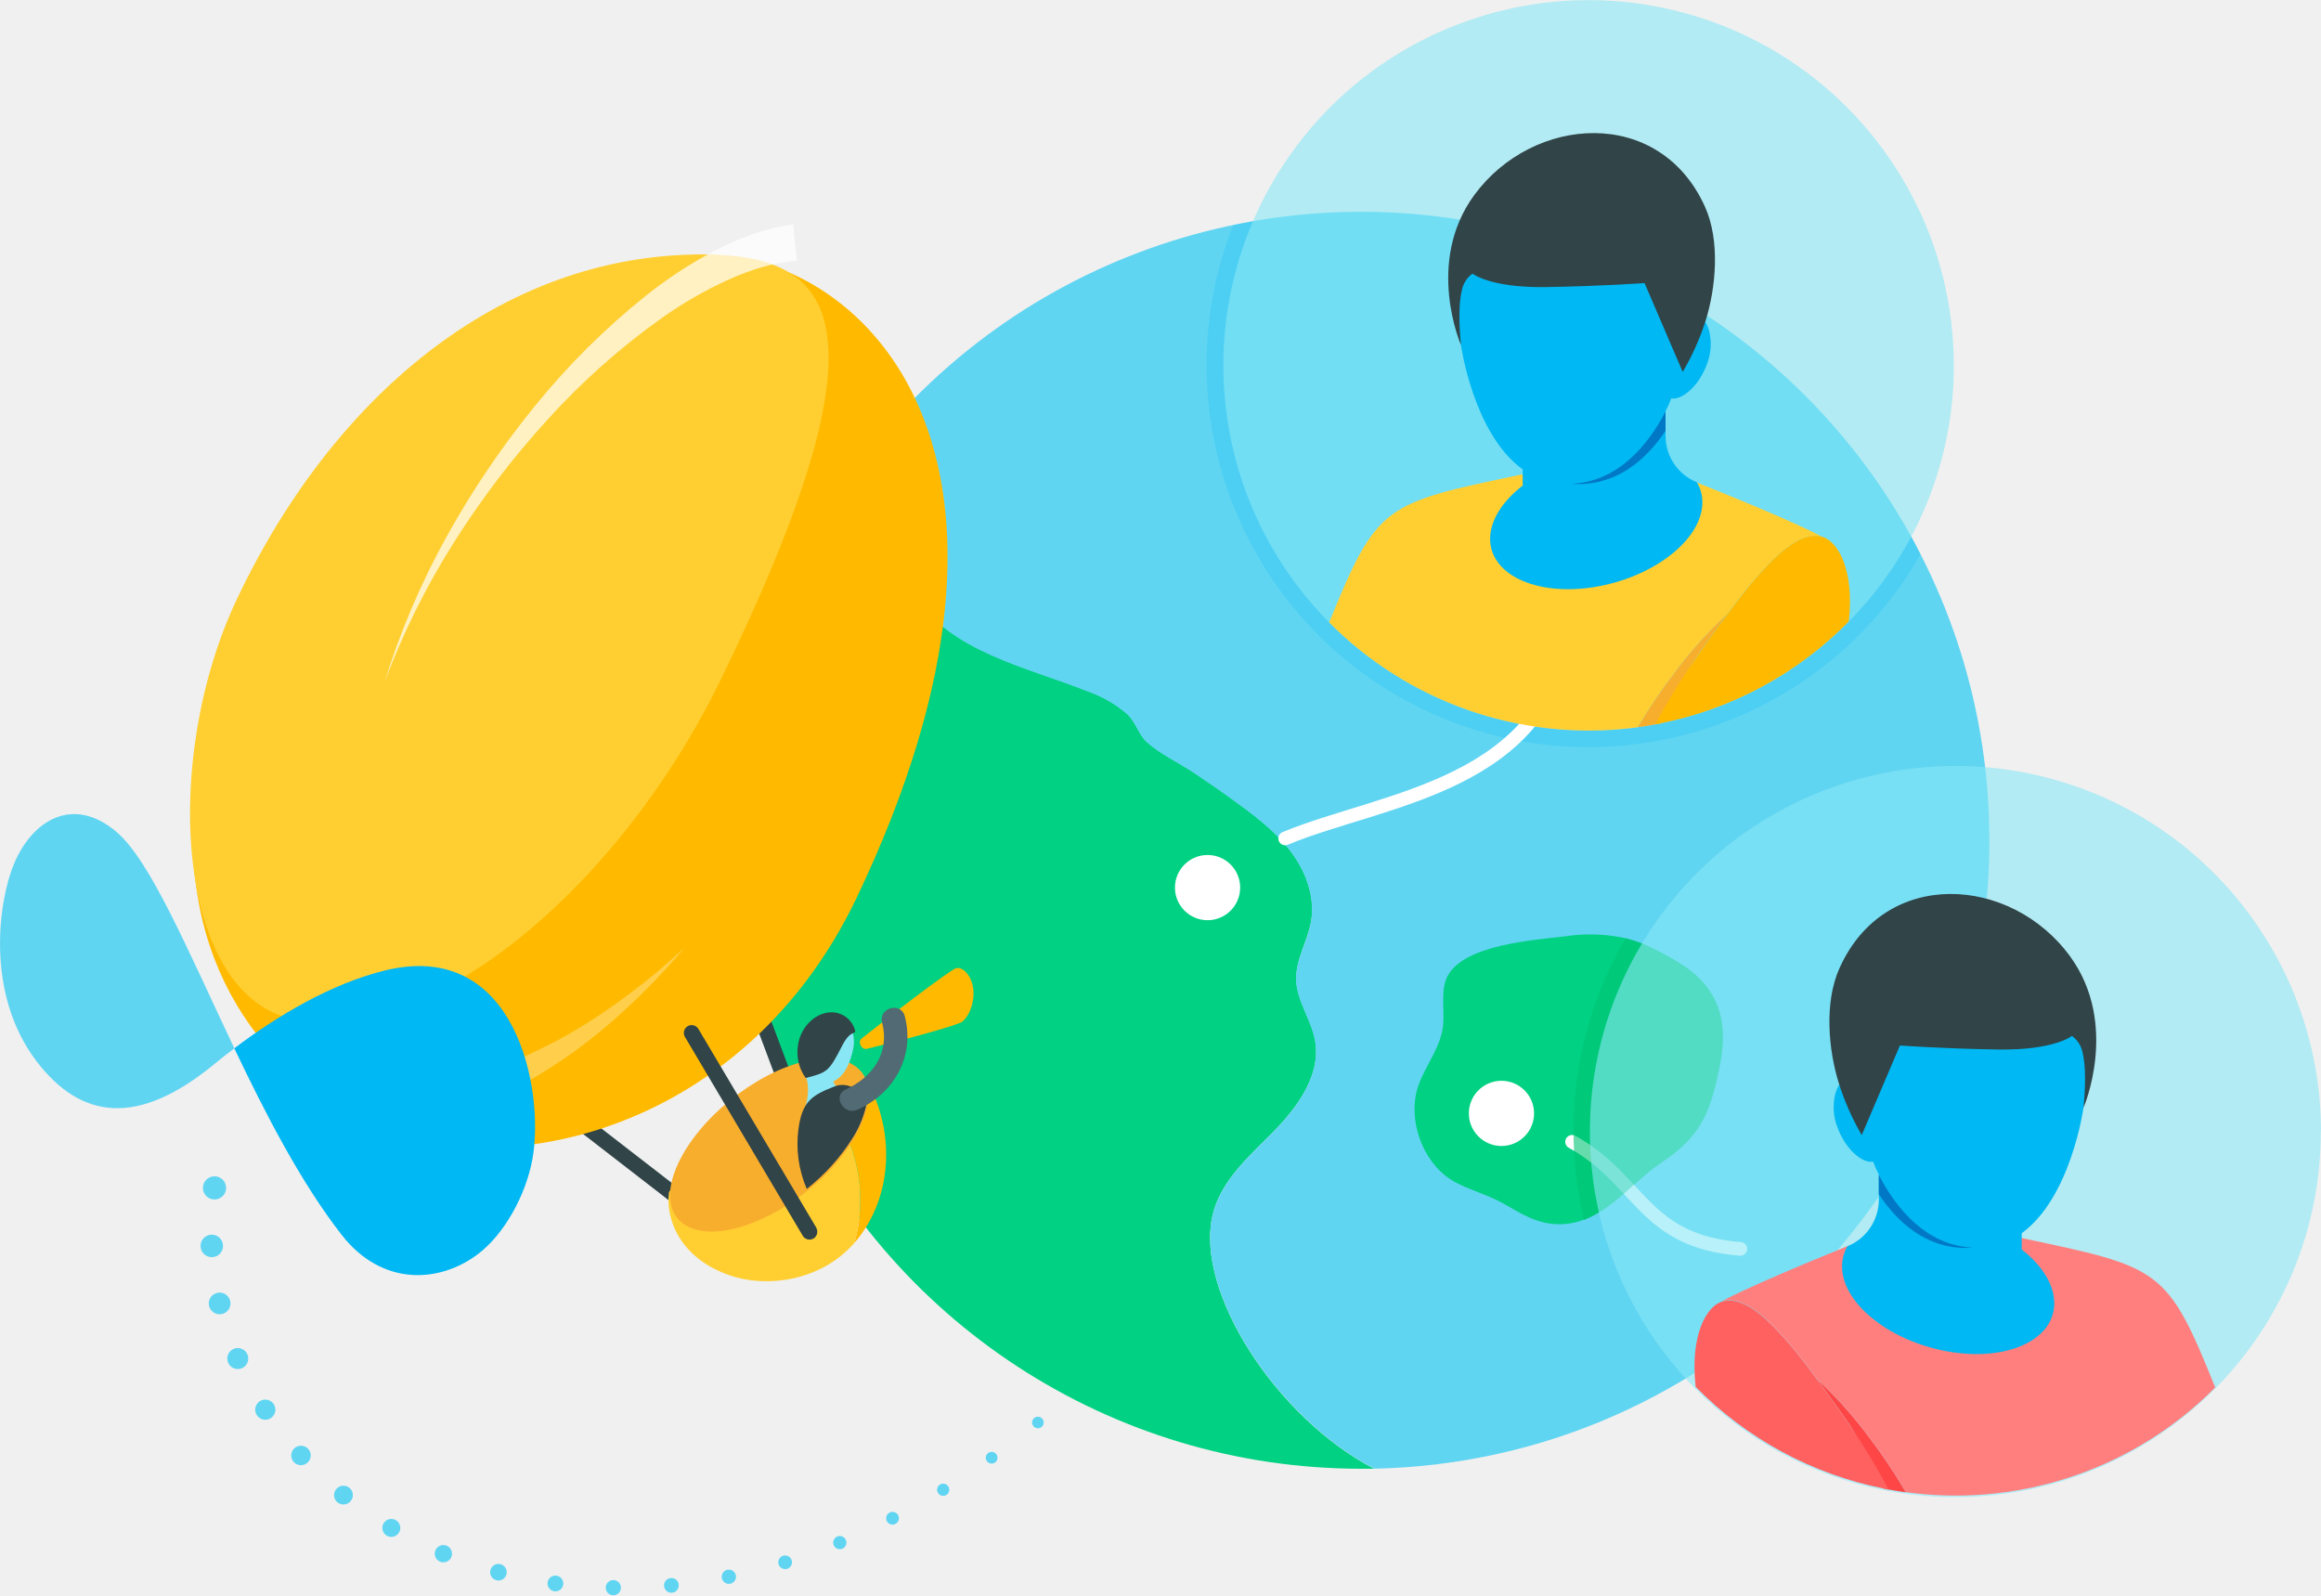
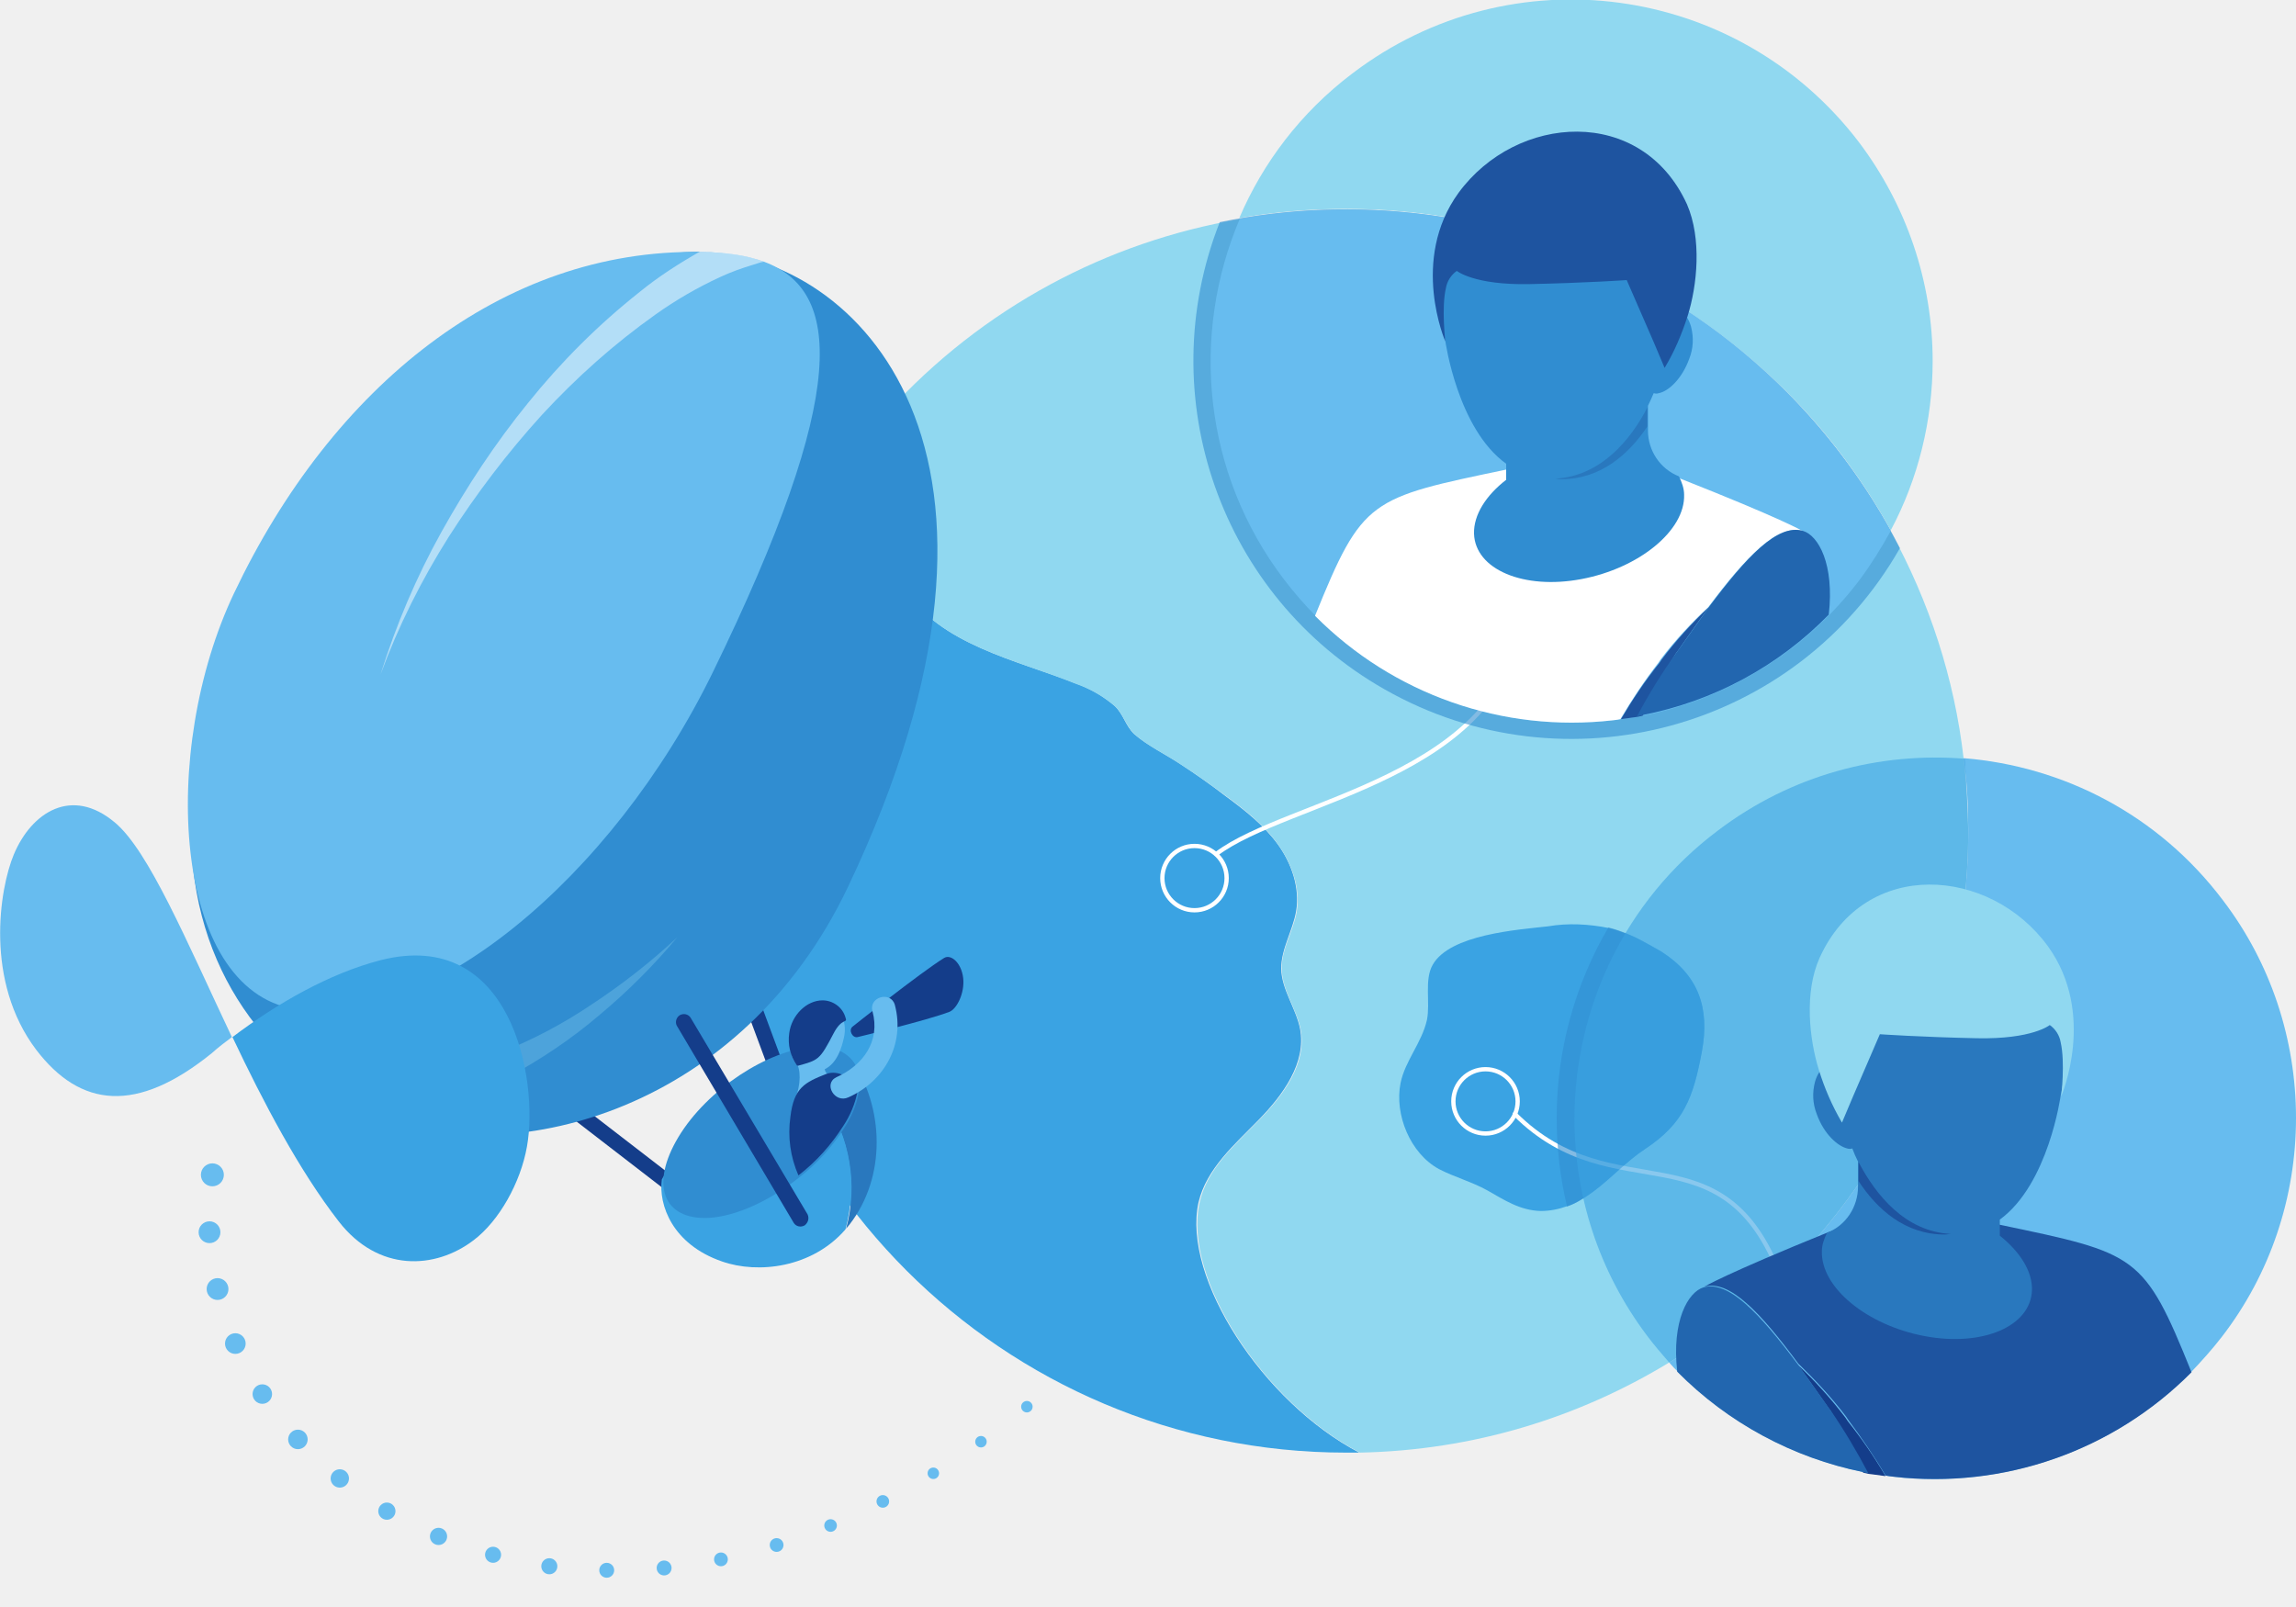
- <svg xmlns="http://www.w3.org/2000/svg" width="400" height="275" viewBox="0 0 400 275">
-   <g fill="none" fill-rule="evenodd">
-     <circle cx="36.97" cy="204.71" r="2" fill="#60D5F2" fill-rule="nonzero" />
-     <circle cx="36.5" cy="214.71" r="1.94" fill="#60D5F2" fill-rule="nonzero" />
-     <circle cx="37.85" cy="224.62" r="1.87" fill="#60D5F2" fill-rule="nonzero" />
-     <circle cx="40.98" cy="234.12" r="1.81" fill="#60D5F2" fill-rule="nonzero" />
-     <circle cx="45.72" cy="242.93" r="1.74" fill="#60D5F2" fill-rule="nonzero" />
-     <circle cx="51.87" cy="250.82" r="1.68" fill="#60D5F2" fill-rule="nonzero" />
-     <circle cx="59.19" cy="257.65" r="1.62" fill="#60D5F2" fill-rule="nonzero" />
-     <circle cx="67.44" cy="263.31" r="1.55" fill="#60D5F2" fill-rule="nonzero" />
-     <circle cx="76.41" cy="267.75" r="1.49" fill="#60D5F2" fill-rule="nonzero" />
-     <circle cx="85.9" cy="270.94" r="1.43" fill="#60D5F2" fill-rule="nonzero" />
-     <circle cx="95.72" cy="272.88" r="1.36" fill="#60D5F2" fill-rule="nonzero" />
-     <circle cx="105.7" cy="273.61" r="1.31" fill="#60D5F2" fill-rule="nonzero" />
-     <circle cx="115.71" cy="273.21" r="1.27" fill="#60D5F2" fill-rule="nonzero" />
-     <circle cx="125.61" cy="271.72" r="1.23" fill="#60D5F2" fill-rule="nonzero" />
-     <circle cx="135.31" cy="269.23" r="1.18" fill="#60D5F2" fill-rule="nonzero" />
-     <circle cx="144.73" cy="265.84" r="1.14" fill="#60D5F2" fill-rule="nonzero" />
-     <circle cx="153.82" cy="261.64" r="1.1" fill="#60D5F2" fill-rule="nonzero" />
-     <circle cx="162.55" cy="256.73" r="1.05" fill="#60D5F2" fill-rule="nonzero" />
-     <circle cx="170.9" cy="251.21" r="1.01" fill="#60D5F2" fill-rule="nonzero" />
-     <circle cx="178.87" cy="245.14" r="1" fill="#60D5F2" fill-rule="nonzero" />
-     <path fill="#00D182" fill-rule="nonzero" d="M236.82 253.11h-2.26c-42.908.004-81.772-25.325-99.093-64.581-17.322-39.256-9.833-85.037 19.093-116.729a25.9 25.9 0 0 1-.25 16.2c-1.8 4.49.85 10.71 3.26 14.5 6.22 9.8 19.59 12.46 29.73 16.53a21.19 21.19 0 0 1 7 4c1.5 1.45 1.91 3.5 3.41 4.86 2.27 2 5.44 3.51 8 5.21 2.56 1.7 5.34 3.63 7.95 5.55 3.35 2.46 6.66 5.07 9.09 8.45 2.43 3.38 3.92 7.6 3.21 11.69-.6 3.4-2.65 6.53-2.56 10 .09 3.68 2.61 6.87 3.26 10.5 1.05 5.91-3 11.47-7.22 15.75-4.22 4.28-9.11 8.51-10.46 14.37-3.1 13.29 11.12 35.04 27.84 43.7z" />
-     <path fill="#60D5F2" fill-rule="nonzero" d="M342.86 144.83c-.008 58.912-47.102 107.014-106 108.27-16.72-8.66-30.94-30.41-27.9-43.64 1.34-5.86 6.24-10.1 10.45-14.37 4.21-4.27 8.26-9.83 7.21-15.74-.65-3.63-3.17-6.82-3.26-10.5-.09-3.46 2-6.58 2.57-10 .71-4.09-.77-8.33-3.2-11.69-2.43-3.36-5.74-6-9.09-8.45a194.837 194.837 0 0 0-7.94-5.55c-2.55-1.7-5.72-3.17-8-5.2-1.51-1.36-1.92-3.41-3.42-4.86a21.07 21.07 0 0 0-7-4c-10.14-4.06-23.5-6.73-29.72-16.53-2.41-3.79-5.06-10-3.26-14.5a25.87 25.87 0 0 0 .25-16.23c30.125-33.046 77.466-44.175 119.16-28.011 41.693 16.164 69.162 56.294 69.14 101.011l.01-.01z" />
-     <path fill="#00D182" fill-rule="nonzero" d="M296.47 183.2c-1.53 8-3.14 12.5-9.94 17-3.17 2.08-5.91 5.08-9 7.39a21.2 21.2 0 0 1-2.08 1.41 15.45 15.45 0 0 1-2.47 1.22h-.11a11.72 11.72 0 0 1-4.45.75c-3.64-.09-6.3-1.85-9.34-3.57-2.71-1.53-5.7-2.26-8.39-3.73-5-2.73-7.77-9.46-6.68-15 .76-3.91 3.71-7 4.55-11 .62-3-.53-7 1-9.62 3-5.28 14.82-6.05 20.09-6.68a28.37 28.37 0 0 1 10.56.33l.38.1c.812.219 1.61.486 2.39.8.62.24 1.25.52 1.89.84 1.37.66 2.81 1.46 4.39 2.41 6.68 4.02 8.66 9.71 7.21 17.35z" />
-     <path fill="#314448" fill-rule="nonzero" d="M123.17 209.58l-22.27-17.23c-1.36-1.05-3.28.85-1.91 1.91l22.27 17.23c1.36 1.05 3.28-.85 1.91-1.91zM136.3 185l-3.63-9.68c-.6-1.61-3.22-.91-2.61.72l3.63 9.68c.6 1.61 3.22.91 2.61-.72z" />
-     <path fill="#FFBA00" fill-rule="nonzero" d="M147.35 214.07l-.08.09a27.16 27.16 0 0 0-3.71-22.61c-3.3-4.93-13.43-.5-22.2 6 8.84-9 23.62-18.27 27.4-12.34 5.56 8.79 5.42 20.87-1.41 28.86z" />
-     <path fill="#FFCF32" fill-rule="nonzero" d="M147.27 214.16c-5.78 6.66-15.17 7.82-21.49 5.63-8.74-3-11.09-9.86-10.49-14.31a32.37 32.37 0 0 1 6.07-7.92c8.77-6.52 18.89-10.94 22.2-6a27.16 27.16 0 0 1 3.71 22.6z" />
-     <path fill="#F8AE2D" fill-rule="nonzero" d="M149.56 190.37a17.89 17.89 0 0 1-2.52 6.14 34.85 34.85 0 0 1-7.81 8.62c-5 4-10.9 6.8-15.81 7.08-8 .45-10.34-5.84-5.27-14.07s15.64-15.25 23.62-15.7c5.83-.32 8.66 2.94 7.79 7.93z" />
-     <path fill="#FFBA00" fill-rule="nonzero" d="M147.68 154.62c-20.7 43.47-67.55 50.91-89.46 36.46C39.5 178.74 27.7 157 35.92 123.92c9.69-38.95 52-80.85 86.7-80 26.04.56 61.59 33.97 25.06 110.7z" />
-     <path fill="#FFCF32" fill-rule="nonzero" d="M124.23 117.08c-17.57 36.09-49.86 62.54-72.89 58.72-21.21-3.52-23.63-44.95-10.52-72.55C58 67 87.87 43.07 122.62 43.87c22.04.51 30.71 13.43 1.61 73.21z" />
-     <path fill="#FFF" fill-rule="nonzero" d="M137.33 44.94a31.45 31.45 0 0 0-6 1.09 45.39 45.39 0 0 0-5.92 2.22 70.3 70.3 0 0 0-11.25 6.47 121.59 121.59 0 0 0-19.75 17.54 150.49 150.49 0 0 0-16.19 21.22 131.16 131.16 0 0 0-11.92 24 132 132 0 0 1 10.56-24.8A152.84 152.84 0 0 1 92 70.2a125.47 125.47 0 0 1 19.36-19.28A75.38 75.38 0 0 1 123 43.29a51.08 51.08 0 0 1 6.53-2.89 37.45 37.45 0 0 1 7.18-1.74l.62 6.28z" opacity=".7" />
-     <path fill="#FFF" fill-rule="nonzero" d="M51.24 186.49A58.91 58.91 0 0 0 69 187.66a65.89 65.89 0 0 0 17.72-4.09A83.93 83.93 0 0 0 103.2 175a115.17 115.17 0 0 0 14.8-11.71 116.34 116.34 0 0 1-13.47 13.54 87.31 87.31 0 0 1-16 10.85 71.54 71.54 0 0 1-18.57 6.66 66.81 66.81 0 0 1-20.11 1l1.39-8.85z" opacity=".3" />
-     <path fill="#FFBA00" fill-rule="nonzero" d="M165.4 176.3c-3.87 1.49-16 4.44-16 4.44-.88.25-1.65-1.2-.94-1.75 0 0 11.79-9.37 16-12 1.2-.74 3 .94 3.28 3.51.28 2.57-1.03 5.3-2.34 5.8z" />
-     <path fill="#89E7F5" fill-rule="nonzero" d="M147 180.95c-.82 3.63-2.38 5.85-5.57 5.85-2.55 0-4.15-2.76-3.74-6.08.41-3.32 2.91-6 5.57-6s4.49 3.06 3.74 6.23z" />
-     <path fill="#60D5F2" fill-rule="nonzero" d="M40.39 180.66c-1.2.89-2.37 1.82-3.49 2.75-13.08 10.73-22.9 9.59-30.62-.54-9-11.87-6.41-28-3.87-34C5.5 141.44 12.49 137 20 143.3c5.92 4.93 12.46 20.7 20.39 37.36z" />
-     <path fill="#00B8F3" fill-rule="nonzero" d="M91.75 199.78c-1.14 6.2-4.83 12.87-9.33 16.3-6.71 5.1-16.6 5.62-23.55-3.29-6.95-8.91-13.06-20.72-18.49-32.13 7.76-5.88 16.86-11.14 25.75-13.37 22.97-5.77 27.77 20.86 25.62 32.49z" />
-     <path fill="#314448" fill-rule="nonzero" d="M140.7 211.6l-20.36-34.32a1.35 1.35 0 0 0-2.33 1.36L138.37 213a1.35 1.35 0 0 0 2.33-1.36v-.04z" />
-     <path fill="#89E7F5" fill-rule="nonzero" d="M138.65 185.25c.76.85.93 3.82-.17 6.29-.57 1.28 9.74-2.79 7.08-3.73-1.45-.51-2.28-.8-1.84-2.75-1.44.18-6.21-1.06-5.07.19z" />
-     <path fill="#314448" fill-rule="nonzero" d="M149.37 190.13a17.89 17.89 0 0 1-2.52 6.14 34.85 34.85 0 0 1-7.81 8.62 19.58 19.58 0 0 1-1.45-10.21c.63-5.06 2.53-6 6.34-7.5 2.07-.77 4.55.56 5.44 2.95zM145.17 180.15c-2.35 4.58-2.57 4.62-6.19 5.6a.18.18 0 0 1-.19-.06 7.6 7.6 0 0 1-1.26-5.58c.43-3.13 3-5.66 5.79-5.66a4.19 4.19 0 0 1 4 3c.35.98-.65-.23-2.15 2.7z" />
-     <path fill="#526A73" fill-rule="nonzero" d="M147.8 191.23c6.34-2.84 9.91-9.26 8.13-16.11-.66-2.52-4.57-1.45-3.91 1.08 1.36 5.22-1.6 9.44-6.27 11.54-2.38 1.07-.32 4.56 2 3.5l.05-.01z" />
-     <path fill="#00B8F3" fill-rule="nonzero" d="M331 95.49c-17.093 30.025-54.487 41.73-85.649 26.81-31.162-14.919-45.491-51.388-32.821-83.53 47.748-9.855 96.207 13.346 118.47 56.72z" opacity=".2" />
-     <path fill="#89E7F5" fill-rule="nonzero" d="M336.72 62.94a62.64 62.64 0 0 1-12.75 38 62.92 62.92 0 0 1-37.79 23.73l-.41.09c-.17 0-.34.07-.51.09l-.74.14c-.74.14-1.5.24-2.25.35l-.54.08-.79.09a63 63 0 0 1-51.86-18.23 61.47 61.47 0 0 1-5.37-6.16c-16.636-21.83-17.209-51.921-1.416-74.367C238.087 4.306 266.604-5.32 292.77 2.966c26.165 8.284 43.945 32.569 43.941 60.014l.01-.04z" opacity=".6" />
-     <circle cx="208.11" cy="152.96" r="5.62" fill="#FFF" fill-rule="nonzero" />
-     <circle cx="258.76" cy="191.87" r="5.62" fill="#FFF" fill-rule="nonzero" />
-     <path stroke="#FFF" stroke-dasharray="0" stroke-linecap="round" stroke-linejoin="round" stroke-width="2.35" d="M221.48 144.49c16.81-7 45.73-8.93 48.89-36.63M270.93 196.77c11.84 6.54 12.21 17.13 29 18.45" />
-     <path fill="#FFCF32" fill-rule="nonzero" d="M314.05 92.53c-4.36-1.25-9.82 4.52-16.38 13.31a74.34 74.34 0 0 0-8.31 9.08l-.25.33c-.07.1-.14.18-.2.28a94.32 94.32 0 0 0-6.65 9.79l-.54.08-.79.09a63 63 0 0 1-51.86-18.23c8.3-20.47 9.47-20.51 33.36-25.53a55.63 55.63 0 0 1 16.74-1.25c.6 0 1.18.09 1.75.15a46.09 46.09 0 0 1 11.48 2.5c18.09 7.25 21.65 9.4 21.65 9.4z" />
-     <path fill="#00B8F3" fill-rule="nonzero" d="M250.59 51.62c0 1.86 1.19 7.84 1.19 7.84s2.12 15.29 10.64 21.43v2.79c-3.55 2.74-5.72 6.13-5.61 9.42.22 6.25 8.58 9.81 18.68 7.94s18.11-8.46 17.89-14.71a6.7 6.7 0 0 0-.93-3.21 8.61 8.61 0 0 1-5.41-8v-4.26c.39-.76.73-1.52 1-2.24.284.082.586.082.87 0 1.62-.35 4-2.36 5.31-6a9.4 9.4 0 0 0 .34-5.56c-.75-2.77-2.91-4-4.75-1.56-1.33-12.43-9.33-22-19-22a27.39 27.39 0 0 0-13.09 3c-4.34 2.99-7.29 7.77-7.13 15.12z" />
-     <path fill="#0078C5" fill-rule="nonzero" d="M270.92 83.36a11 11 0 0 0 1.12.06c6.89 0 11.77-4.37 15-9.18v-2.89a3.46 3.46 0 0 0 0-.43c-2.96 5.69-8.14 12.08-16.12 12.44z" />
-     <path fill="#314448" fill-rule="nonzero" d="M294 55.09a43.5 43.5 0 0 1-4 9l-1.92-4.46-4.66-10.85s-7.22.53-16.92.69c-9.7.16-12.73-2.32-12.73-2.32a4.62 4.62 0 0 0-1.86 3c-.82 3.43-.12 9.32-.12 9.32s-6.24-14.22 2.28-25.85c10.14-13.82 31.93-15.34 39.76 2 2.7 5.96 1.82 14.11.17 19.47z" />
-     <path fill="#F8AE2D" fill-rule="nonzero" d="M297.67 105.84c-1.74 2.34-3.55 4.87-5.44 7.56l-.26.39a88.25 88.25 0 0 0-5.8 10.87l-.41.09c-.17 0-.34.07-.51.09l-.74.14c-.74.14-1.5.24-2.25.35a94.32 94.32 0 0 1 6.65-9.79c.06-.1.14-.18.2-.28l.25-.33a74.34 74.34 0 0 1 8.31-9.09z" />
-     <path fill="#FFBA00" fill-rule="nonzero" d="M318.62 107.1a62.65 62.65 0 0 1-32.45 17.55l-.41.09c-.17 0-.34.07-.51.09a118.16 118.16 0 0 1 6.75-11.05l.26-.39c1.89-2.68 3.71-5.22 5.44-7.56 6.56-8.79 12-14.56 16.38-13.31 2.69.78 5.55 5.76 4.54 14.58z" />
-     <path fill="#00C474" fill-rule="nonzero" d="M296.47 183.2c-1.53 8-3.14 12.5-9.94 17-3.17 2.08-5.91 5.08-9 7.39a21.2 21.2 0 0 1-2.08 1.41 15.45 15.45 0 0 1-2.47 1.22 66.28 66.28 0 0 1-1.8-15.38 65.46 65.46 0 0 1 9-33.16l.38.1c.812.219 1.61.486 2.39.8.62.24 1.25.52 1.89.84 1.37.66 2.81 1.46 4.39 2.41 6.71 4.04 8.69 9.73 7.24 17.37z" opacity=".6" />
-     <path fill="#89E7F5" fill-rule="nonzero" d="M399.97 194.982a62.887 62.887 0 0 1-18.257 44.358 63.047 63.047 0 0 1-51.91 18.254l-.79-.09-.641-.09c-.72-.11-1.442-.21-2.152-.34l-.831-.14-.42-.08-.48-.1a62.723 62.723 0 0 1-32.392-17.524 62.556 62.556 0 0 1-5.345-6.188c-16.55-21.891-17.034-51.981-1.196-74.394 15.838-22.413 44.355-31.994 70.507-23.69 26.151 8.306 43.922 32.587 43.937 60.035l-.03-.01z" opacity=".6" />
-     <path fill="#FF7F7F" fill-rule="nonzero" d="M381.77 239.1a63 63 0 0 1-51.86 18.23l-.79-.09-.64-.09a96.66 96.66 0 0 0-6.54-9.71c-.07-.1-.14-.18-.21-.27l-.25-.34a74.64 74.64 0 0 0-8.31-9.16c-6.56-8.87-12-14.68-16.38-13.43 0 0 3.56-2.17 21.6-9.49a45.42 45.42 0 0 1 11.48-2.52c.57-.07 1.14-.12 1.74-.15a55 55 0 0 1 16.74 1.26c23.96 5.07 25.12 5.12 33.42 25.76z" />
-     <path fill="#00B8F3" fill-rule="nonzero" d="M360.25 183c0 1.87-1.19 7.91-1.19 7.91s-2.12 15.43-10.64 21.61v2.81c3.55 2.76 5.72 6.18 5.61 9.51-.22 6.31-8.58 9.9-18.68 8-10.1-1.9-18.11-8.53-17.89-14.84a6.8 6.8 0 0 1 .93-3.23 8.69 8.69 0 0 0 5.41-8.07v-4.28c-.39-.77-.73-1.53-1-2.26a1.56 1.56 0 0 1-.87 0c-1.62-.35-4-2.38-5.31-6a9.56 9.56 0 0 1-.34-5.61c.75-2.79 2.91-4.09 4.75-1.57 1.33-12.53 9.33-22.16 19-22.16a27.19 27.19 0 0 1 13.09 3c4.33 2.94 7.28 7.77 7.13 15.18z" />
-     <path fill="#0078C5" fill-rule="nonzero" d="M339.91 215c-.372.04-.746.06-1.12.06-6.89 0-11.77-4.41-15-9.26v-2.9a3.52 3.52 0 0 1 0-.43c2.96 5.74 8.15 12.14 16.12 12.53z" />
-     <path fill="#314448" fill-rule="nonzero" d="M316.85 186.5a44.06 44.06 0 0 0 4 9.11l1.92-4.5 4.66-10.94s7.22.54 16.92.69c9.7.15 12.73-2.34 12.73-2.34a4.66 4.66 0 0 1 1.86 3c.82 3.46.12 9.4.12 9.4s6.24-14.34-2.28-26.08c-10.14-13.95-31.93-15.47-39.76 2-2.72 6.03-1.84 14.25-.17 19.66z" />
-     <path fill="#FF4646" fill-rule="nonzero" d="M328.47 257.17c-.72-.11-1.44-.21-2.15-.34l-.83-.14-.42-.08-.48-.1a89.36 89.36 0 0 0-5.72-10.8c-.08-.14-.17-.26-.26-.4-1.89-2.7-3.71-5.26-5.44-7.62a74.64 74.64 0 0 1 8.31 9.16l.25.34c.07.09.14.17.21.27a96.66 96.66 0 0 1 6.53 9.71z" />
-     <path fill="#FF6161" fill-rule="nonzero" d="M325.07 256.61l-.48-.1A62.67 62.67 0 0 1 292.23 239c-1-8.9 1.86-13.92 4.57-14.7 4.36-1.25 9.82 4.56 16.38 13.43 1.74 2.36 3.55 4.91 5.44 7.62.09.14.18.26.26.4a117 117 0 0 1 6.63 11l-.44-.14z" />
+ <svg xmlns="http://www.w3.org/2000/svg" version="1.1" id="Layer_1" x="0px" y="0px" viewBox="0 0 400 280" style="enable-background:new 0 0 400 280;" xml:space="preserve">
+   <style type="text/css">
+ 	.st0{fill:#67BCEF;}
+ 	.st1{fill:#60D5F2;}
+ 	.st2{fill:#3AA3E3;}
+ 	.st3{fill:#90D8F0;}
+ 	.st4{fill:#143D8A;}
+ 	.st5{fill:#2978BE;}
+ 	.st6{fill:#308DD1;}
+ 	.st7{opacity:0.5;}
+ 	.st8{fill:#FFFFFF;}
+ 	.st9{opacity:0.3;}
+ 	.st10{fill:none;stroke:#FFFFFF;stroke-width:0.75;stroke-linecap:round;stroke-linejoin:round;}
+ 	.st11{opacity:0.6;fill:#308DD1;}
+ 	.st12{fill:none;stroke:#FFFFFF;stroke-width:2.35;stroke-linecap:round;stroke-linejoin:round;}
+ 	.st13{fill:#1E54A0;}
+ 	.st14{fill:#2266AF;}
+ 	.st15{fill:#314448;}
+ 	.st16{fill:none;stroke:#B17957;stroke-width:1.18;stroke-miterlimit:10;}
+ 	.st17{opacity:0.6;fill:#3AA3E3;}
+ 	.st18{fill:none;stroke:#B17957;stroke-width:1.19;stroke-miterlimit:10;}
+ </style>
+   <g>
+     <circle class="st0" cx="37" cy="204.7" r="2" />
+     <circle class="st0" cx="36.5" cy="214.7" r="1.9" />
+     <circle class="st0" cx="37.9" cy="224.6" r="1.9" />
+     <circle class="st0" cx="41" cy="234.1" r="1.8" />
+     <circle class="st0" cx="45.7" cy="242.9" r="1.7" />
+     <circle class="st0" cx="51.9" cy="250.8" r="1.7" />
+     <circle class="st0" cx="59.2" cy="257.6" r="1.6" />
+     <circle class="st0" cx="67.4" cy="263.3" r="1.5" />
+     <circle class="st0" cx="76.4" cy="267.7" r="1.5" />
+     <circle class="st0" cx="85.9" cy="270.9" r="1.4" />
+     <circle class="st0" cx="95.7" cy="272.9" r="1.4" />
+     <circle class="st0" cx="105.7" cy="273.6" r="1.3" />
+     <circle class="st0" cx="115.7" cy="273.2" r="1.3" />
+     <circle class="st0" cx="125.6" cy="271.7" r="1.2" />
+     <circle class="st0" cx="135.3" cy="269.2" r="1.2" />
+     <circle class="st0" cx="144.7" cy="265.8" r="1.1" />
+     <circle class="st0" cx="153.8" cy="261.6" r="1.1" />
+     <circle class="st0" cx="162.6" cy="256.7" r="1" />
+     <circle class="st0" cx="170.9" cy="251.2" r="1" />
+     <circle class="st0" cx="178.9" cy="245.1" r="1" />
+     <circle class="st1" cx="186.5" cy="238.6" r="0.9" />
+     <circle class="st1" cx="193.7" cy="231.6" r="0.9" />
+     <circle class="st1" cx="200.5" cy="224.3" r="0.8" />
+     <circle class="st1" cx="206.9" cy="216.6" r="0.8" />
+     <circle class="st1" cx="213" cy="208.7" r="0.7" />
+     <circle class="st1" cx="218.7" cy="200.4" r="0.7" />
+     <circle class="st1" cx="224.1" cy="192" r="0.7" />
+     <circle class="st1" cx="229" cy="183.3" r="0.6" />
+     <circle class="st1" cx="233.7" cy="174.4" r="0.6" />
+     <circle class="st1" cx="237.9" cy="165.3" r="0.5" />
+     <circle class="st1" cx="241.8" cy="156.1" r="0.5" />
+     <circle class="st1" cx="245.3" cy="146.7" r="0.4" />
+     <circle class="st1" cx="248.5" cy="137.2" r="0.4" />
+     <circle class="st1" cx="251.2" cy="127.6" r="0.4" />
+     <circle class="st1" cx="253.6" cy="117.9" r="0.3" />
+     <circle class="st1" cx="255.5" cy="108" r="0.3" />
+     <circle class="st1" cx="257" cy="98.1" r="0.2" />
+     <circle class="st1" cx="258.1" cy="88.2" r="0.2" />
+     <circle class="st1" cx="258.8" cy="78.2" r="0.1" />
+     <circle class="st1" cx="259" cy="68.2" r="0.1" />
+     <circle class="st1" cx="258.7" cy="58.2" r="0" />
+     <path class="st1" d="M257.9,48.2" />
+     <path class="st2" d="M236.8,253.1h-2.3c-59.8,0-108.3-48.5-108.3-108.3c0-27,10.1-53.1,28.3-73c1.7,5.3,1.6,11-0.3,16.2   c-1.8,4.5,0.9,10.7,3.3,14.5c6.2,9.8,19.6,12.5,29.7,16.5c2.6,0.9,4.9,2.2,7,4c1.5,1.4,1.9,3.5,3.4,4.9c2.3,2,5.4,3.5,8,5.2   s5.3,3.6,7.9,5.6c3.4,2.5,6.7,5.1,9.1,8.4s3.9,7.6,3.2,11.7c-0.6,3.4-2.6,6.5-2.6,10c0.1,3.7,2.6,6.9,3.3,10.5   c1.1,5.9-3,11.5-7.2,15.8s-9.1,8.5-10.5,14.4C205.9,222.7,220.1,244.4,236.8,253.1z" />
+     <path class="st3" d="M342.9,144.8c0,39.2-20.8,73.6-52.1,92.6c-15.8,9.6-34.1,15.3-53.9,15.7c-16.7-8.7-30.9-30.4-27.9-43.6   c1.3-5.9,6.2-10.1,10.4-14.4c4.2-4.3,8.3-9.8,7.2-15.7c-0.7-3.6-3.2-6.8-3.3-10.5c-0.1-3.5,2-6.6,2.6-10c0.7-4.1-0.8-8.3-3.2-11.7   s-5.7-6-9.1-8.5c-2.6-1.9-5.2-3.8-7.9-5.5c-2.5-1.7-5.7-3.2-8-5.2c-1.5-1.4-1.9-3.4-3.4-4.9c-2.1-1.8-4.4-3.1-7-4   c-10.1-4.1-23.5-6.7-29.7-16.5c-2.4-3.8-5.1-10-3.3-14.5c1.8-5.2,1.9-10.9,0.2-16.2c16.8-18.5,38.6-29.8,61.4-33.7   c6.2-1.1,12.4-1.6,18.7-1.6c26,0,52.2,9.3,72.9,28.3c8.8,8.1,16.2,17.4,21.9,27.7c6.7,12.2,11.1,25.6,12.7,39.6   C342.6,136.3,342.8,140.6,342.9,144.8L342.9,144.8z" />
+     <path class="st2" d="M296.5,183.2c-1.5,8-3.1,12.5-9.9,17c-3.2,2.1-5.9,5.1-9,7.4c-0.7,0.5-1.4,1-2.1,1.4c-0.8,0.5-1.6,0.9-2.5,1.2   l0,0h-0.1c-1.4,0.5-2.9,0.8-4.5,0.8c-3.6-0.1-6.3-1.9-9.3-3.6c-2.7-1.5-5.7-2.3-8.4-3.7c-5-2.7-7.8-9.5-6.7-15   c0.8-3.9,3.7-7,4.6-11c0.6-3-0.5-7,1-9.6c3-5.3,14.8-6.1,20.1-6.7c3.5-0.6,7.1-0.4,10.6,0.3l0,0l0.4,0.1c0.8,0.2,1.6,0.5,2.4,0.8   c0.6,0.2,1.2,0.5,1.9,0.8c1.4,0.7,2.8,1.5,4.4,2.4C295.9,169.9,297.9,175.6,296.5,183.2z" />
+     <path class="st4" d="M123.2,209.6l-22.3-17.2c-1.4-1.1-3.3,0.9-1.9,1.9l22.3,17.2C122.6,212.5,124.5,210.6,123.2,209.6z" />
+     <path class="st4" d="M136.3,185l-3.6-9.7c-0.6-1.6-3.2-0.9-2.6,0.7l3.6,9.7C134.3,187.3,136.9,186.6,136.3,185z" />
+     <path class="st5" d="M147.4,214.1L147.4,214.1c2.1-7.6,0.7-15.9-3.8-22.5c-3.3-4.9-13.4-0.5-22.2,6c8.8-9,23.6-18.3,27.4-12.3   C154.3,194,154.2,206.1,147.4,214.1z" />
+     <path class="st2" d="M147.3,214.2c-5.8,6.7-15.2,7.8-21.5,5.6c-8.7-3-11.1-9.9-10.5-14.3c1.6-2.9,3.6-5.6,6.1-7.9   c8.8-6.5,18.9-10.9,22.2-6C148.1,198.2,149.4,206.4,147.3,214.2z" />
+     <path class="st6" d="M149.6,190.4c-0.4,2.2-1.3,4.3-2.5,6.1c-2.1,3.3-4.7,6.2-7.8,8.6c-5,4-10.9,6.8-15.8,7.1   c-8,0.4-10.3-5.8-5.3-14.1s15.6-15.2,23.6-15.7C147.6,182.1,150.4,185.4,149.6,190.4z" />
+     <path class="st6" d="M147.7,154.6C129.2,193.4,90,203.5,66.2,195c-2.9-1-5.6-2.3-8-3.9c-2-1.3-4-2.8-5.8-4.4   c-15.2-12.8-23.8-33.3-16.5-62.8c9.7-39,52-80.8,86.7-80C148.7,44.5,184.2,77.9,147.7,154.6z" />
+     <path class="st0" d="M124.2,117.1c-17.6,36.1-49.9,62.5-72.9,58.7c-21.2-3.5-23.6-45-10.5-72.5c17.1-36,46.7-59.9,81.1-59.4   c0.2,0,0.5,0,0.7,0c4,0.1,7.5,0.6,10.5,1.7C146.6,50.6,148.1,68.1,124.2,117.1z" />
+     <g class="st7">
+       <path class="st8" d="M133.1,45.6c-0.6,0.1-1.2,0.3-1.8,0.5c-2,0.6-4,1.3-5.9,2.2c-3.9,1.8-7.7,4-11.2,6.5    c-7.2,5.1-13.8,11-19.8,17.5c-6,6.6-11.4,13.7-16.2,21.2c-4.8,7.6-8.8,15.6-11.9,24c2.7-8.6,6.2-16.9,10.6-24.8    c4.4-7.9,9.4-15.5,15.1-22.5c5.7-7.1,12.2-13.6,19.4-19.3c3.3-2.7,6.9-5,10.6-7.1c0.2,0,0.5,0,0.7,0    C126.6,44,130.2,44.5,133.1,45.6z" />
+     </g>
+     <g class="st9">
+       <path class="st3" d="M118,163.3c-4.1,4.9-8.6,9.4-13.5,13.5c-4.9,4.2-10.3,7.8-16,10.9c-5.9,3.1-12.1,5.3-18.6,6.7    c-1.2,0.2-2.5,0.5-3.8,0.7c-2.9-1-5.6-2.3-8-3.9c-2-1.3-4-2.8-5.8-4.4c5.5,1.1,11,1.4,16.6,0.9c6.1-0.5,12-1.9,17.7-4.1    c5.8-2.2,11.3-5.1,16.5-8.6C108.4,171.5,113.4,167.6,118,163.3z" />
+     </g>
+     <path class="st4" d="M165.4,176.3c-3.9,1.5-16,4.4-16,4.4c-0.9,0.2-1.6-1.2-0.9-1.8c0,0,11.8-9.4,16-12c1.2-0.7,3,0.9,3.3,3.5   S166.7,175.8,165.4,176.3z" />
+     <path class="st0" d="M147,180.9c-0.8,3.6-2.4,5.9-5.6,5.9c-2.6,0-4.1-2.8-3.7-6.1s2.9-6,5.6-6S147.8,177.8,147,180.9z" />
+     <path class="st0" d="M40.4,180.7c-1.2,0.9-2.4,1.8-3.5,2.8C23.8,194.1,14,193,6.3,182.9c-9-11.9-6.4-28-3.9-34   c3.1-7.4,10.1-11.9,17.6-5.6C25.9,148.2,32.5,164,40.4,180.7z" />
+     <path class="st2" d="M91.8,199.8c-1.1,6.2-4.8,12.9-9.3,16.3c-6.7,5.1-16.6,5.6-23.5-3.3s-13.1-20.7-18.5-32.1   c7.8-5.9,16.9-11.1,25.8-13.4C89.1,161.5,93.9,188.1,91.8,199.8z" />
+     <path class="st4" d="M140.7,211.6l-20.4-34.3c-0.4-0.6-1.2-0.8-1.9-0.4c-0.6,0.4-0.8,1.2-0.5,1.8l20.4,34.4   c0.4,0.6,1.2,0.8,1.9,0.4C140.8,213,141,212.3,140.7,211.6L140.7,211.6z" />
+     <path class="st0" d="M138.7,185.2c0.8,0.9,0.9,3.8-0.2,6.3c-0.6,1.3,9.7-2.8,7.1-3.7c-1.4-0.5-2.3-0.8-1.8-2.8   C142.3,185.2,137.5,184,138.7,185.2z" />
+     <path class="st4" d="M149.4,190.1c-0.4,2.2-1.3,4.3-2.5,6.1c-2.1,3.3-4.7,6.2-7.8,8.6c-1.4-3.2-1.9-6.7-1.4-10.2   c0.6-5.1,2.5-6,6.3-7.5C146,186.4,148.5,187.7,149.4,190.1z" />
+     <path class="st4" d="M145.2,180.1c-2.4,4.6-2.6,4.6-6.2,5.6c-0.1,0-0.1,0-0.2-0.1c-1.1-1.6-1.6-3.6-1.3-5.6c0.4-3.1,3-5.7,5.8-5.7   c1.8,0,3.5,1.2,4,3C147.7,178.4,146.7,177.2,145.2,180.1z" />
+     <path class="st0" d="M147.8,191.2c6.3-2.8,9.9-9.3,8.1-16.1c-0.7-2.5-4.6-1.4-3.9,1.1c1.4,5.2-1.6,9.4-6.3,11.5   C143.4,188.8,145.4,192.3,147.8,191.2L147.8,191.2z" />
+     <path class="st3" d="M336.7,62.9c0,10.3-2.5,20.5-7.3,29.5c-5.7-10.3-13-19.7-21.9-27.7c-20.8-18.9-46.9-28.3-72.9-28.3   c-6.2,0-12.5,0.5-18.7,1.6c4.1-9.6,10.7-18.4,19.7-25.2c27.7-21.1,67.1-15.7,88.2,11.9C332.2,35.8,336.7,49.2,336.7,62.9   L336.7,62.9z" />
+     <path class="st10" d="M211.9,148.8c12.5-9.5,50.1-13.3,53.2-41" />
+     <path class="st11" d="M331,95.5c-18,31.6-58.2,42.6-89.8,24.6c-28.5-16.2-40.7-50.9-28.7-81.4C260.3,28.9,308.7,52.1,331,95.5z" />
+     <path class="st0" d="M329.4,92.5c-1.6,2.9-3.4,5.8-5.4,8.5c-4.6,6.1-10.3,11.3-16.7,15.3c-6.4,4-13.5,6.9-21.1,8.4l-0.4,0.1   c-0.2,0-0.3,0.1-0.5,0.1l-0.7,0.1c-0.7,0.1-1.5,0.2-2.2,0.3l-0.5,0.1l-0.8,0.1c-19.2,2.2-38.3-4.5-51.9-18.2   c-1.9-1.9-3.7-4-5.4-6.2c-14.3-18.7-16.4-42.8-7.8-63c6.2-1.1,12.4-1.6,18.7-1.6c26,0,52.2,9.3,72.9,28.3   C316.4,72.8,323.7,82.2,329.4,92.5z" />
+     <circle class="st10" cx="208.1" cy="153" r="5.6" />
+     <circle class="st10" cx="258.8" cy="191.9" r="5.6" />
+     <path class="st12" d="M217.1,146.6" />
+     <line class="st12" x1="270.6" y1="105.4" x2="270.6" y2="105.4" />
+     <path class="st10" d="M263.9,194.1c17.4,17.4,36.3,1.5,46.4,28.6" />
+     <path class="st8" d="M314,92.5c-4.4-1.2-9.8,4.5-16.4,13.3c-3,2.8-5.8,5.8-8.3,9.1l-0.2,0.3c-0.1,0.1-0.1,0.2-0.2,0.3   c-2.4,3.1-4.6,6.4-6.6,9.8l-0.5,0.1l-0.8,0.1c-19.2,2.2-38.3-4.5-51.9-18.2l0,0c8.3-20.5,9.5-20.5,33.4-25.5   c5.5-1.3,11.1-1.7,16.7-1.2l0,0c0.6,0,1.2,0.1,1.8,0.2c3.9,0.3,7.8,1.2,11.5,2.5l0,0C310.5,90.4,314,92.5,314,92.5z" />
+     <path class="st6" d="M250.6,51.6c0,1.9,1.2,7.8,1.2,7.8s2.1,15.3,10.6,21.4v2.8c-3.5,2.7-5.7,6.1-5.6,9.4c0.2,6.2,8.6,9.8,18.7,7.9   c10.1-1.9,18.1-8.5,17.9-14.7c0-1.1-0.4-2.2-0.9-3.2l0,0c-3.3-1.3-5.4-4.5-5.4-8v-4.3c0.4-0.8,0.7-1.5,1-2.2c0.3,0.1,0.6,0.1,0.9,0   c1.6-0.3,4-2.4,5.3-6c0.7-1.8,0.8-3.7,0.3-5.6c-0.8-2.8-2.9-4-4.8-1.6c-1.3-12.4-9.3-22-19-22c-4.5-0.1-9,0.9-13.1,3   C253.4,39.5,250.4,44.3,250.6,51.6z" />
+     <path class="st5" d="M270.9,83.4c0.4,0,0.7,0.1,1.1,0.1c6.9,0,11.8-4.4,15-9.2v-2.9c0-0.1,0-0.3,0-0.4   C284.1,76.6,278.9,83,270.9,83.4z" />
+     <path class="st13" d="M294,55.1c-1,3.1-2.3,6.2-4,9l-1.9-4.5l-4.7-10.8c0,0-7.2,0.5-16.9,0.7s-12.7-2.3-12.7-2.3   c-1,0.7-1.7,1.8-1.9,3c-0.8,3.4-0.1,9.3-0.1,9.3s-6.2-14.2,2.3-25.9c10.1-13.8,31.9-15.3,39.8,2C296.5,41.6,295.7,49.7,294,55.1z" />
+     <path class="st13" d="M297.7,105.8c-1.7,2.3-3.5,4.9-5.4,7.6l-0.3,0.4c-2.2,3.5-4.1,7.1-5.8,10.9l-0.4,0.1l0,0   c-0.2,0-0.3,0.1-0.5,0.1l-0.7,0.1c-0.7,0.1-1.5,0.2-2.2,0.3c2-3.4,4.2-6.7,6.7-9.8c0.1-0.1,0.1-0.2,0.2-0.3l0.2-0.3   C291.9,111.7,294.7,108.6,297.7,105.8z" />
+     <path class="st14" d="M318.6,107.1c-8.8,9-20.1,15.1-32.5,17.5l-0.4,0.1l0,0c-0.2,0-0.3,0.1-0.5,0.1c2-3.8,4.3-7.5,6.8-11l0.3-0.4   c1.9-2.7,3.7-5.2,5.4-7.6c6.6-8.8,12-14.6,16.4-13.3C316.8,93.3,319.6,98.3,318.6,107.1z" />
+     <path class="st15" d="M240.1,115.4L240.1,115.4z" />
+     <path class="st16" d="M262.4,68.6" />
+     <path class="st2" d="M264.1,63" />
+     <path class="st11" d="M296.5,183.2c-1.5,8-3.1,12.5-9.9,17c-3.2,2.1-5.9,5.1-9,7.4c-0.7,0.5-1.4,1-2.1,1.4   c-0.8,0.5-1.6,0.9-2.5,1.2c-1.2-5-1.8-10.2-1.8-15.4c0-11.7,3.1-23.1,9-33.2l0.4,0.1c0.8,0.2,1.6,0.5,2.4,0.8   c0.6,0.2,1.2,0.5,1.9,0.8c1.4,0.7,2.8,1.5,4.4,2.4C295.9,169.9,297.9,175.6,296.5,183.2z" />
+     <path class="st0" d="M400,194.8L400,194.8c0,13.8-4.5,27.2-12.9,38.1c-1.7,2.2-3.5,4.2-5.4,6.2c-11.9,12-28,18.6-44.7,18.6   c-2.4,0-4.8-0.1-7.1-0.4l-0.8-0.1l-0.6-0.1c-0.7-0.1-1.4-0.2-2.1-0.3l-0.8-0.1l-0.4-0.1l-0.5-0.1c-12.3-2.5-23.6-8.6-32.4-17.5   c-0.5-0.5-1-1-1.5-1.6c31.3-19,52.1-53.4,52.1-92.6l0,0c0-4.3-0.2-8.5-0.8-12.7c17.3,1.4,33.9,9.8,45.2,24.8   C395.6,167.8,400,181.1,400,194.8z" />
+     <path class="st17" d="M342.9,144.8c0,39.2-20.8,73.6-52.1,92.6c-1.3-1.5-2.6-3-3.8-4.6c-8.6-11.4-12.7-24.7-12.7-37.9   c0-19,8.6-37.9,25-50.2c12.8-9.7,28.1-13.7,43-12.5C342.6,136.3,342.8,140.6,342.9,144.8L342.9,144.8z" />
+     <path class="st13" d="M381.8,239.1L381.8,239.1c-13.6,13.7-32.7,20.4-51.9,18.2l-0.8-0.1l-0.6-0.1c-2-3.4-4.2-6.6-6.5-9.7   c-0.1-0.1-0.1-0.2-0.2-0.3l-0.2-0.3c-2.5-3.3-5.3-6.3-8.3-9.2c-6.6-8.9-12-14.7-16.4-13.4c0,0,3.6-2.2,21.6-9.5l0,0   c3.7-1.3,7.6-2.2,11.5-2.5l0,0c0.6-0.1,1.1-0.1,1.7-0.1l0,0c5.6-0.4,11.3,0,16.7,1.3C372.3,218.4,373.5,218.5,381.8,239.1z" />
+     <path class="st5" d="M360.2,183c0,1.9-1.2,7.9-1.2,7.9s-2.1,15.4-10.6,21.6v2.8c3.5,2.8,5.7,6.2,5.6,9.5c-0.2,6.3-8.6,9.9-18.7,8   c-10.1-1.9-18.1-8.5-17.9-14.8c0-1.1,0.4-2.2,0.9-3.2l0,0c3.3-1.3,5.4-4.5,5.4-8.1v-4.3c-0.4-0.8-0.7-1.5-1-2.3   c-0.3,0.1-0.6,0.1-0.9,0c-1.6-0.4-4-2.4-5.3-6c-0.7-1.8-0.8-3.7-0.3-5.6c0.8-2.8,2.9-4.1,4.8-1.6c1.3-12.5,9.3-22.2,19-22.2   c4.5-0.1,9,0.9,13.1,3C357.5,170.8,360.4,175.6,360.2,183z" />
+     <path class="st13" d="M339.9,215c-0.4,0-0.7,0.1-1.1,0.1c-6.9,0-11.8-4.4-15-9.3v-2.9c0-0.1,0-0.3,0-0.4   C326.8,208.2,331.9,214.6,339.9,215z" />
+     <path class="st3" d="M316.9,186.5c1,3.2,2.3,6.2,4,9.1l1.9-4.5l4.7-10.9c0,0,7.2,0.5,16.9,0.7s12.7-2.3,12.7-2.3   c1,0.7,1.7,1.8,1.9,3c0.8,3.5,0.1,9.4,0.1,9.4s6.2-14.3-2.3-26.1c-10.1-13.9-31.9-15.5-39.8,2C314.3,172.9,315.2,181.1,316.9,186.5   z" />
+     <path class="st4" d="M328.5,257.2c-0.7-0.1-1.4-0.2-2.2-0.3l-0.8-0.1l-0.4-0.1l0,0l-0.5-0.1c-1.7-3.7-3.6-7.3-5.7-10.8   c-0.1-0.1-0.2-0.3-0.3-0.4c-1.9-2.7-3.7-5.3-5.4-7.6c3,2.8,5.8,5.9,8.3,9.2l0.2,0.3c0.1,0.1,0.1,0.2,0.2,0.3   C324.3,250.6,326.5,253.8,328.5,257.2z" />
+     <path class="st14" d="M325.1,256.6L325.1,256.6l-0.5-0.1c-12.3-2.5-23.6-8.6-32.4-17.5l0,0c-1-8.9,1.9-13.9,4.6-14.7   c4.4-1.2,9.8,4.6,16.4,13.4c1.7,2.4,3.5,4.9,5.4,7.6c0.1,0.1,0.2,0.3,0.3,0.4c2.4,3.5,4.6,7.2,6.6,11L325.1,256.6z" />
+     <path class="st15" d="M370.8,247.4L370.8,247.4z" />
+     <path class="st18" d="M348.4,200.1" />
+     <path class="st18" d="M346.7,194.4" />
  </g>
</svg>
